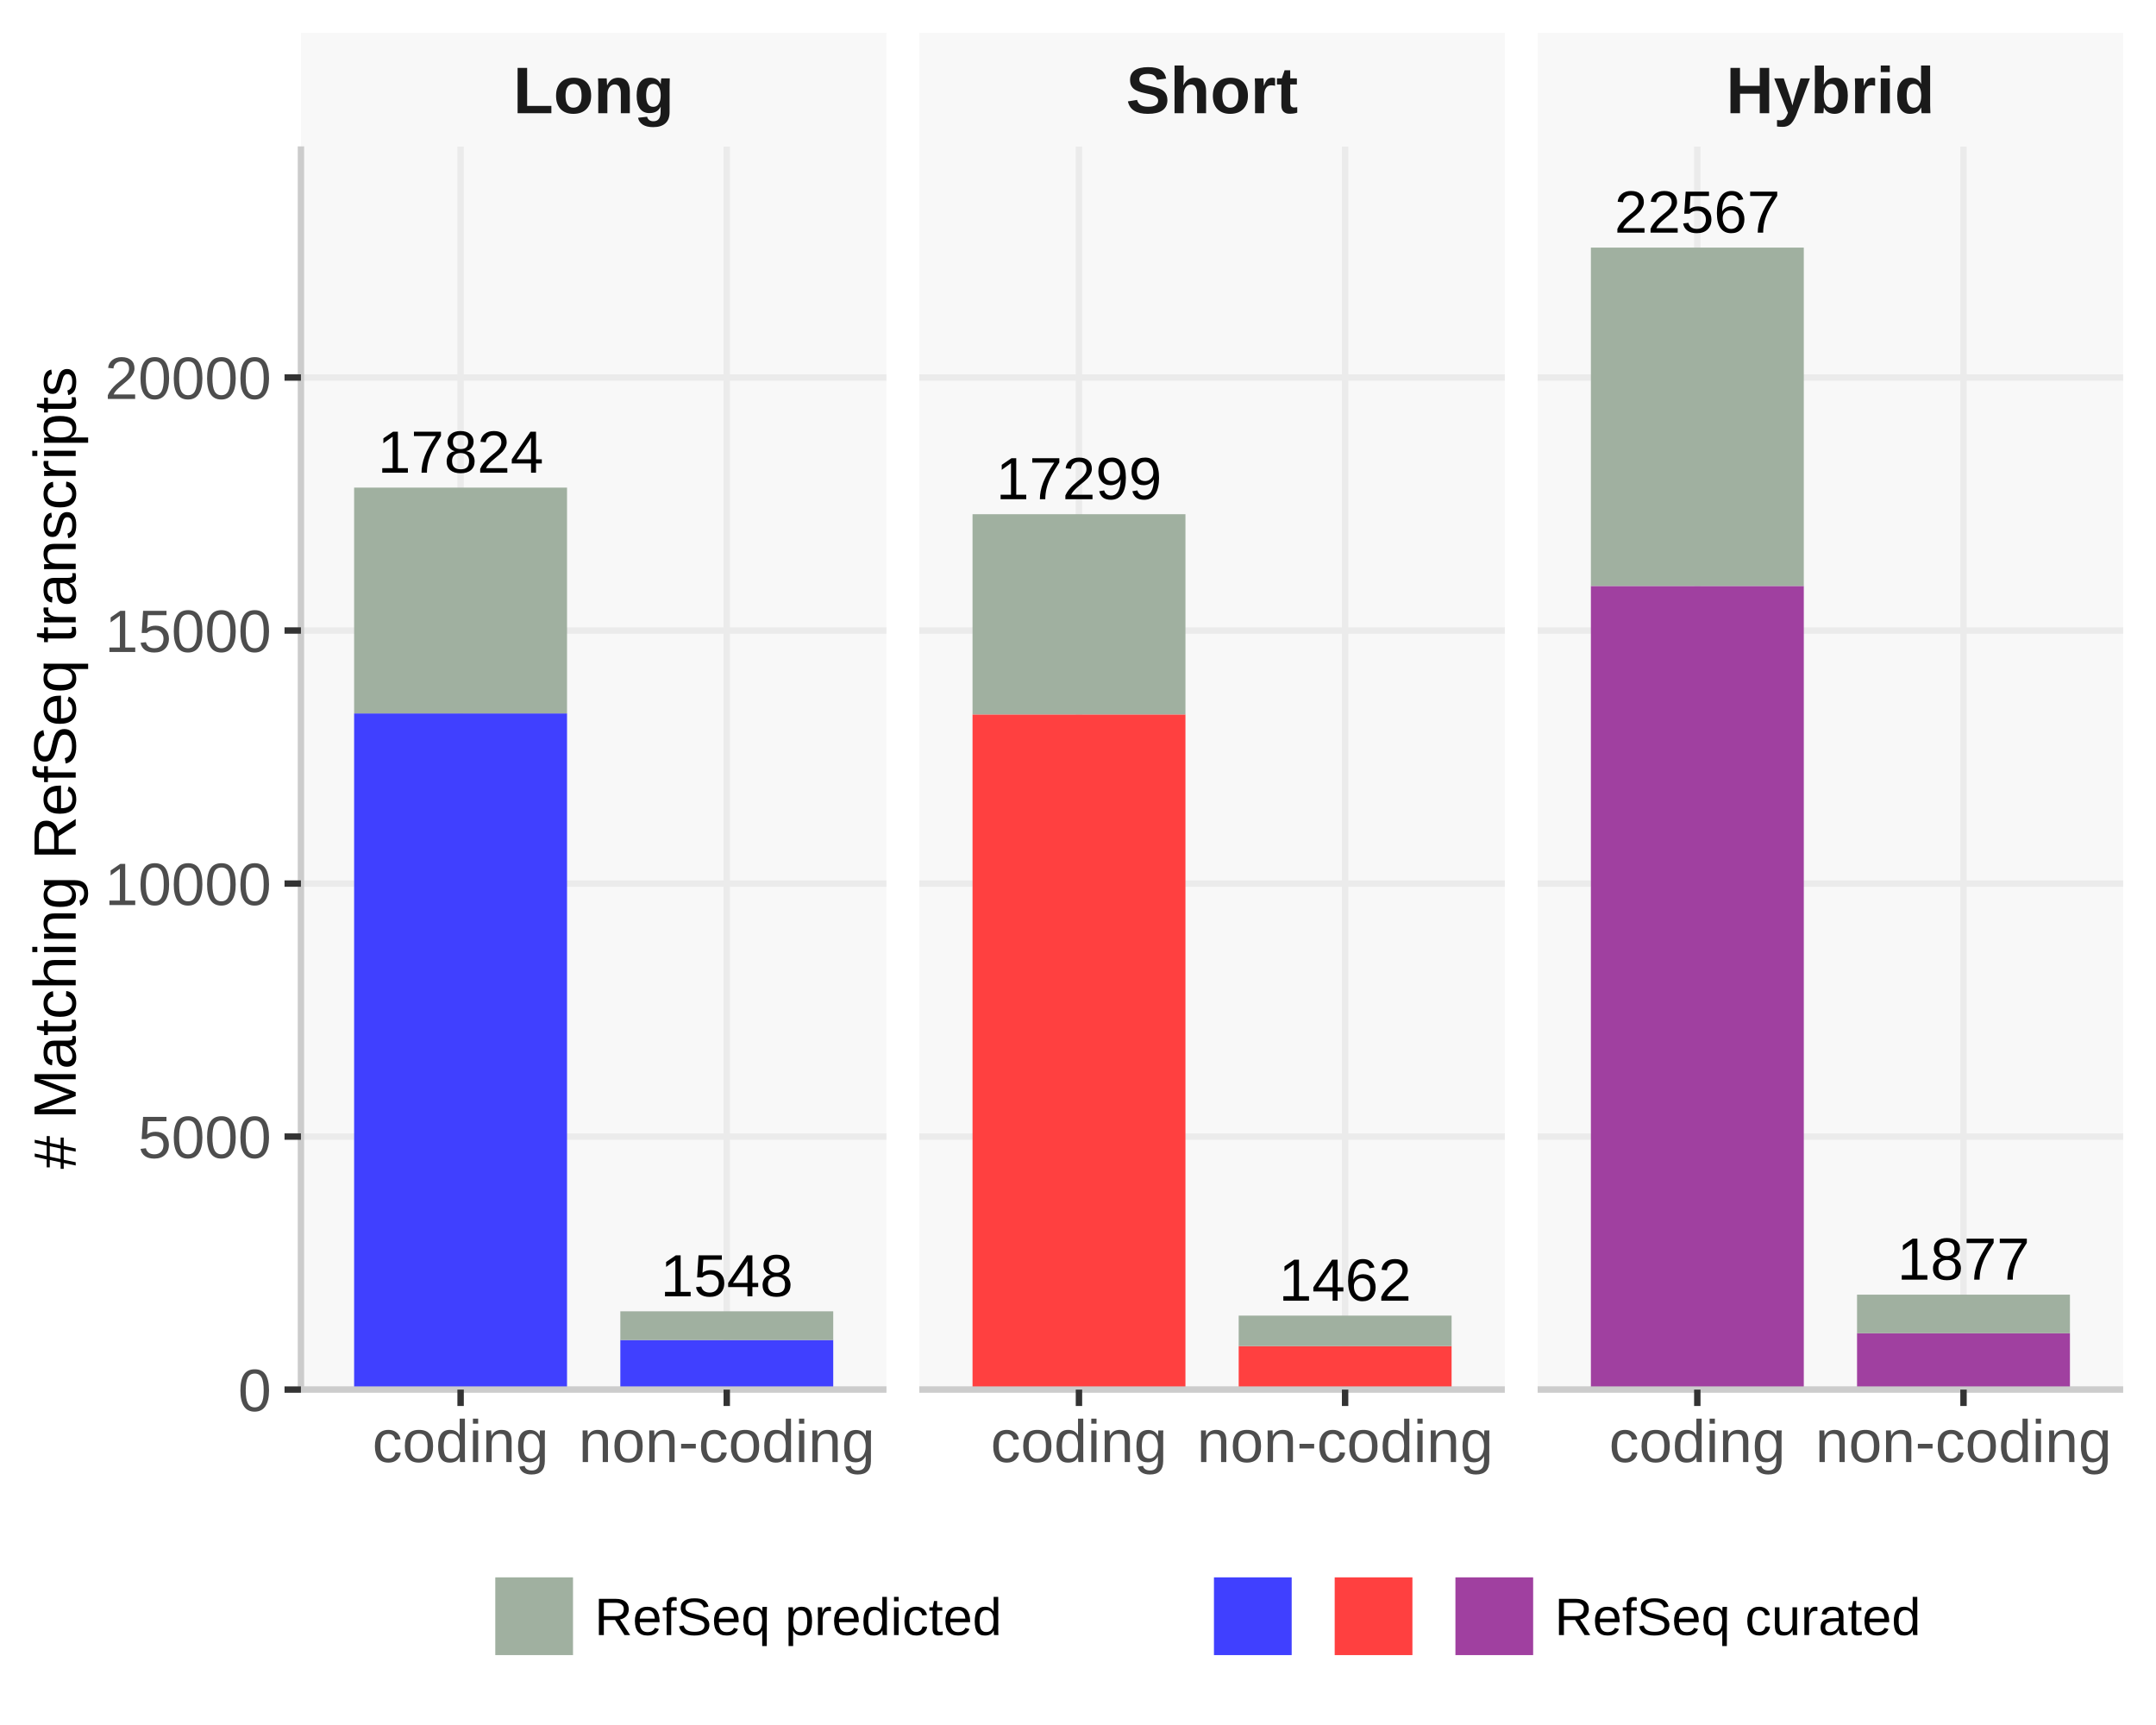
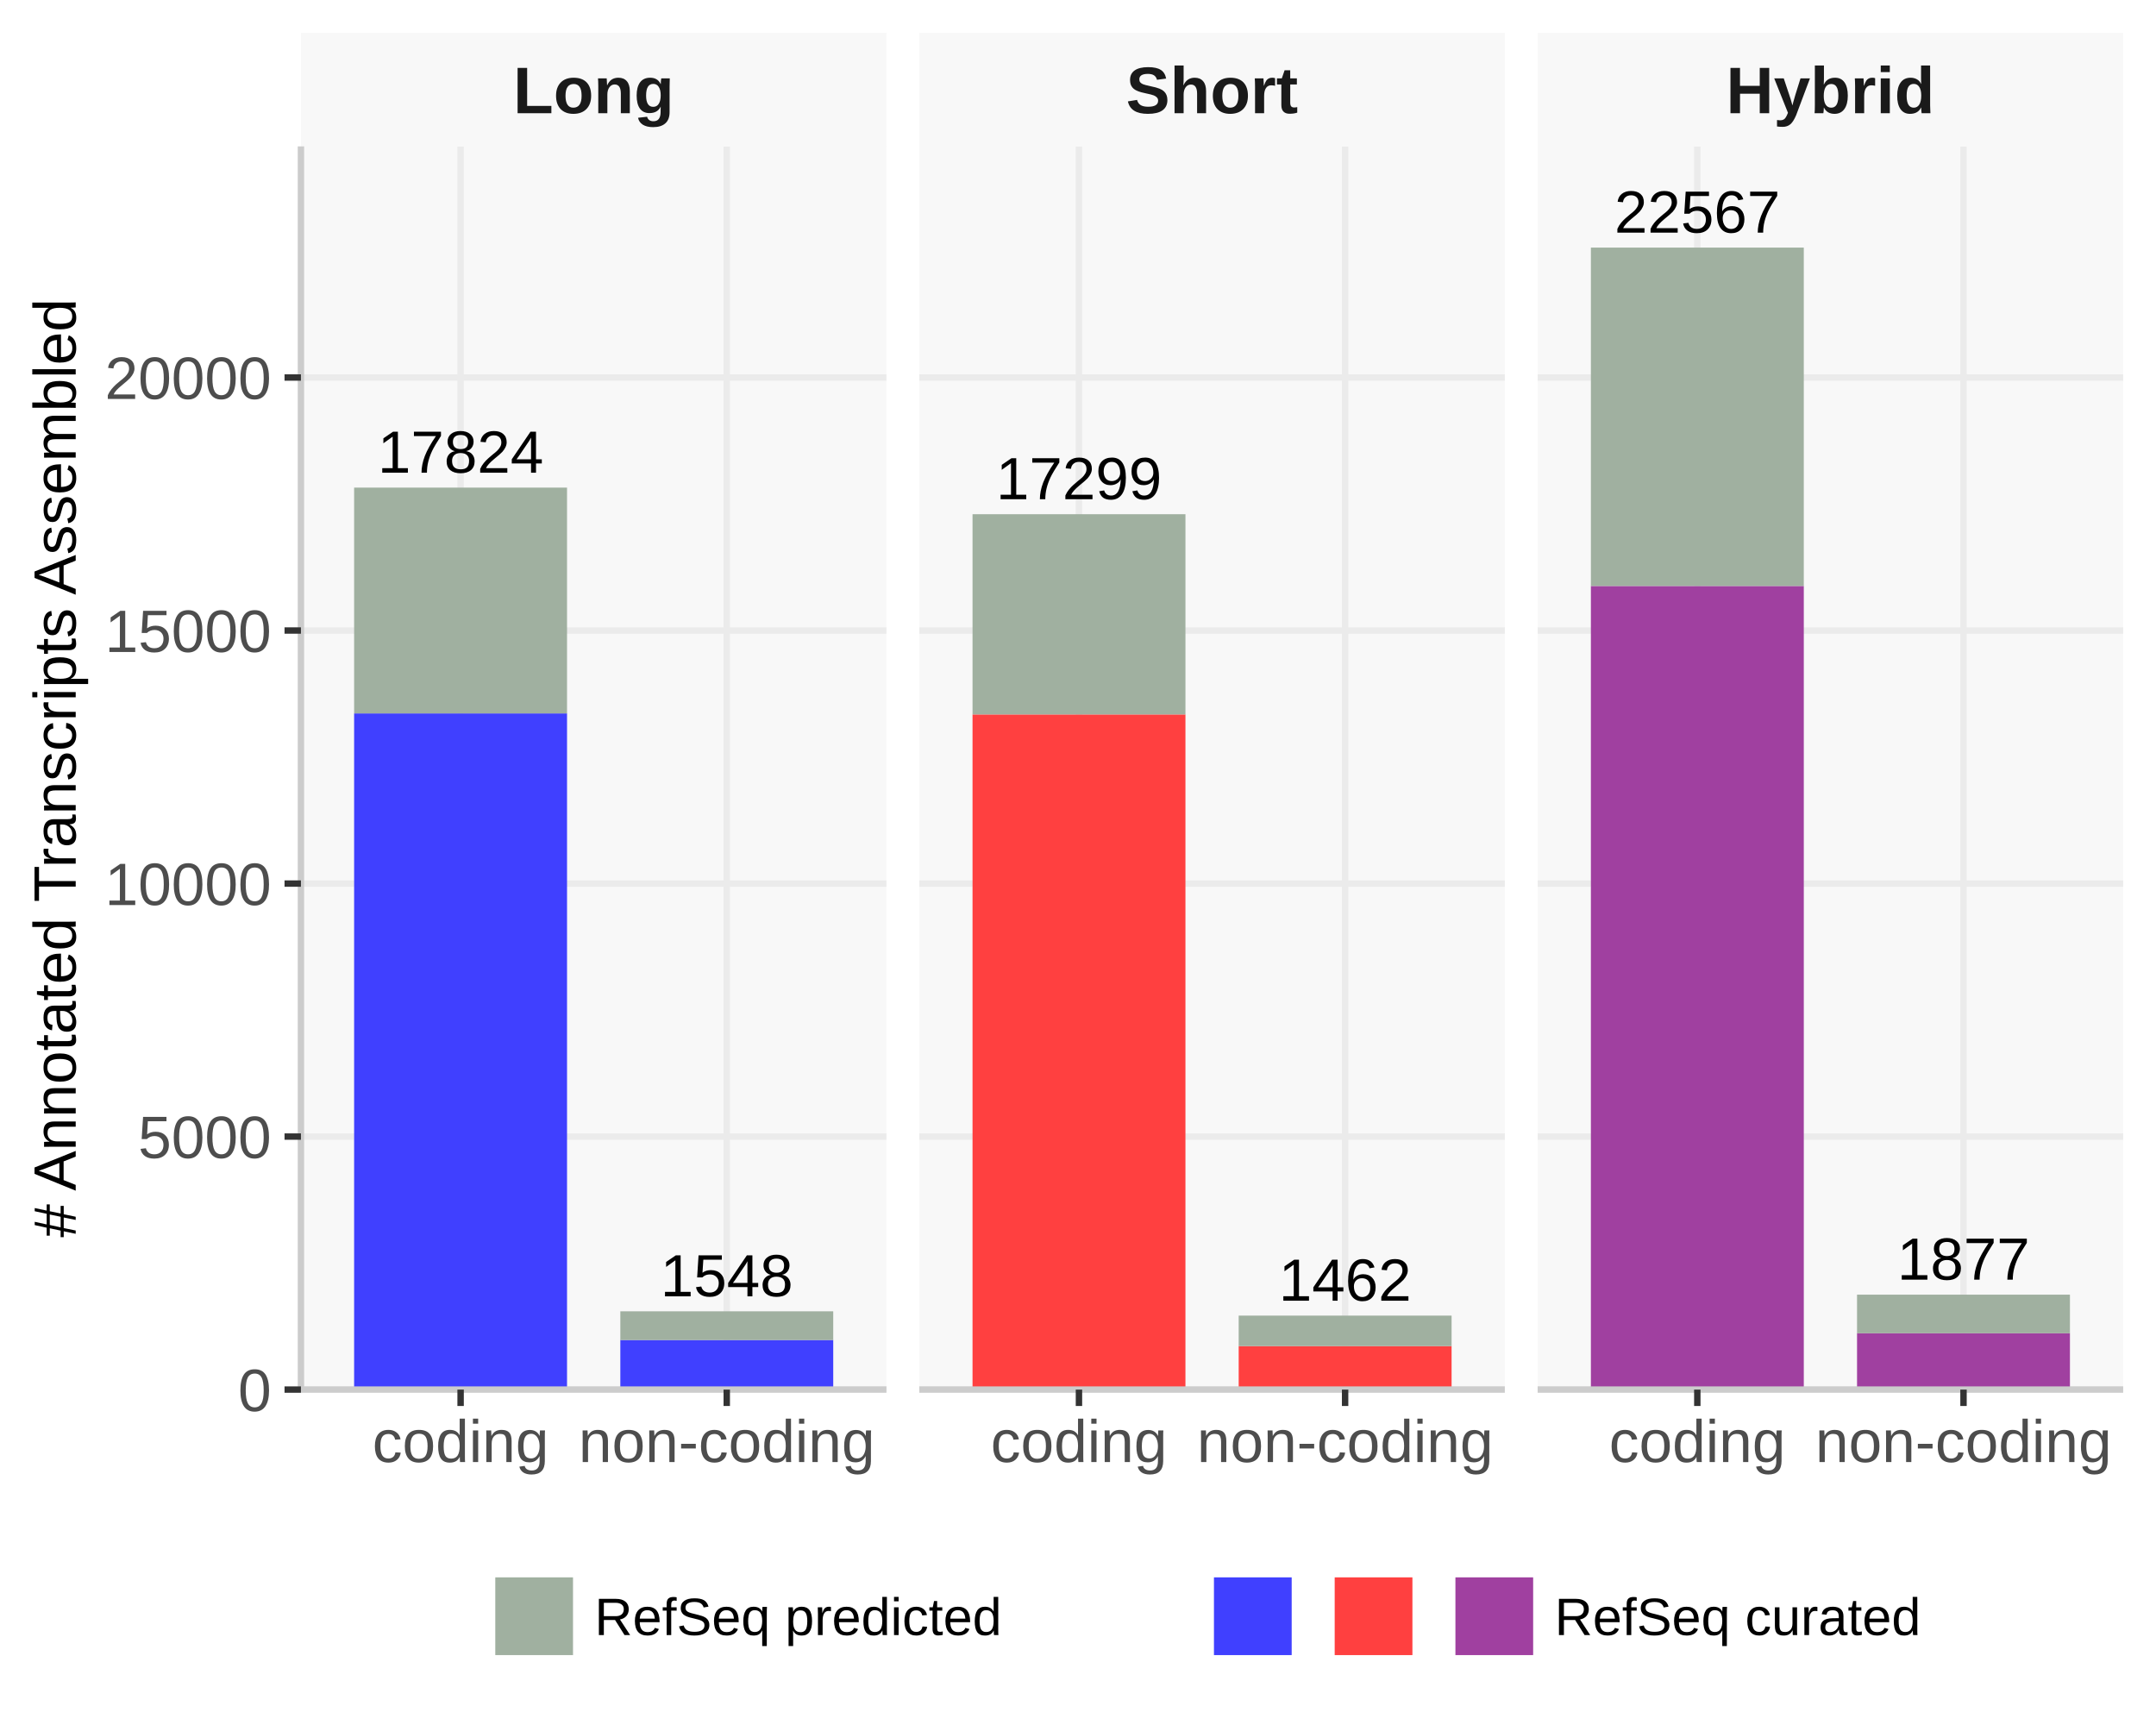
<svg xmlns="http://www.w3.org/2000/svg" class="svglite" width="360.00pt" height="288.00pt" viewBox="0 0 360.00 288.00">
  <defs>
    <style type="text/css">
    .svglite line, .svglite polyline, .svglite polygon, .svglite path, .svglite rect, .svglite circle {
      fill: none;
      stroke: #000000;
      stroke-linecap: round;
      stroke-linejoin: round;
      stroke-miterlimit: 10.00;
    }
    .svglite text {
      white-space: pre;
    }
  </style>
  </defs>
  <rect width="100%" height="100%" style="stroke: none; fill: #FFFFFF;" />
  <defs>
    <clipPath id="cpMC4wMHwzNjAuMDB8MC4wMHwyODguMDA=">
      <rect x="0.00" y="0.00" width="360.00" height="288.00" />
    </clipPath>
  </defs>
  <g clip-path="url(#cpMC4wMHwzNjAuMDB8MC4wMHwyODguMDA=)">
    <rect x="0" y="0.00" width="360.00" height="288.00" style="stroke-width: 1.07; stroke: #FFFFFF; fill: #FFFFFF;" />
  </g>
  <defs>
    <clipPath id="cpNTAuMjV8MTQ4LjAyfDI0LjQ0fDIzMi4wMA==">
      <rect x="50.25" y="24.44" width="97.77" height="207.56" />
    </clipPath>
  </defs>
  <g clip-path="url(#cpNTAuMjV8MTQ4LjAyfDI0LjQ0fDIzMi4wMA==)">
    <rect x="50.25" y="24.44" width="97.77" height="207.56" style="stroke-width: 1.07; stroke: none; fill: #F8F8F8;" />
    <polyline points="50.25,232.00 148.02,232.00 " style="stroke-width: 1.07; stroke: #EBEBEB; stroke-linecap: butt;" />
    <polyline points="50.25,189.76 148.02,189.76 " style="stroke-width: 1.07; stroke: #EBEBEB; stroke-linecap: butt;" />
    <polyline points="50.25,147.52 148.02,147.52 " style="stroke-width: 1.07; stroke: #EBEBEB; stroke-linecap: butt;" />
    <polyline points="50.25,105.27 148.02,105.27 " style="stroke-width: 1.07; stroke: #EBEBEB; stroke-linecap: butt;" />
    <polyline points="50.25,63.03 148.02,63.03 " style="stroke-width: 1.07; stroke: #EBEBEB; stroke-linecap: butt;" />
    <polyline points="76.91,232.00 76.91,24.44 " style="stroke-width: 1.07; stroke: #EBEBEB; stroke-linecap: butt;" />
    <polyline points="121.35,232.00 121.35,24.44 " style="stroke-width: 1.07; stroke: #EBEBEB; stroke-linecap: butt;" />
    <rect x="59.13" y="119.11" width="35.55" height="112.89" style="stroke-width: 1.07; stroke: none; stroke-linecap: square; stroke-linejoin: miter; fill: #4040FF;" />
    <rect x="59.13" y="81.41" width="35.55" height="37.70" style="stroke-width: 1.07; stroke: none; stroke-linecap: square; stroke-linejoin: miter; fill: #A0B0A0;" />
    <rect x="103.58" y="223.72" width="35.55" height="8.28" style="stroke-width: 1.07; stroke: none; stroke-linecap: square; stroke-linejoin: miter; fill: #4040FF;" />
    <rect x="103.58" y="218.93" width="35.55" height="4.80" style="stroke-width: 1.07; stroke: none; stroke-linecap: square; stroke-linejoin: miter; fill: #A0B0A0;" />
    <text x="121.35" y="216.43" text-anchor="middle" style="font-size: 9.96px; font-family: &quot;Arial&quot;;" textLength="22.15px" lengthAdjust="spacingAndGlyphs">1548</text>
    <text x="76.91" y="78.92" text-anchor="middle" style="font-size: 9.96px; font-family: &quot;Arial&quot;;" textLength="27.68px" lengthAdjust="spacingAndGlyphs">17824</text>
  </g>
  <g clip-path="url(#cpMC4wMHwzNjAuMDB8MC4wMHwyODguMDA=)">
</g>
  <defs>
    <clipPath id="cpMTUzLjUwfDI1MS4yN3wyNC40NHwyMzIuMDA=">
      <rect x="153.50" y="24.44" width="97.77" height="207.56" />
    </clipPath>
  </defs>
  <g clip-path="url(#cpMTUzLjUwfDI1MS4yN3wyNC40NHwyMzIuMDA=)">
    <rect x="153.50" y="24.44" width="97.77" height="207.56" style="stroke-width: 1.07; stroke: none; fill: #F8F8F8;" />
    <polyline points="153.50,232.00 251.27,232.00 " style="stroke-width: 1.07; stroke: #EBEBEB; stroke-linecap: butt;" />
    <polyline points="153.50,189.76 251.27,189.76 " style="stroke-width: 1.07; stroke: #EBEBEB; stroke-linecap: butt;" />
    <polyline points="153.50,147.52 251.27,147.52 " style="stroke-width: 1.07; stroke: #EBEBEB; stroke-linecap: butt;" />
    <polyline points="153.50,105.27 251.27,105.27 " style="stroke-width: 1.07; stroke: #EBEBEB; stroke-linecap: butt;" />
    <polyline points="153.50,63.03 251.27,63.03 " style="stroke-width: 1.07; stroke: #EBEBEB; stroke-linecap: butt;" />
    <polyline points="180.16,232.00 180.16,24.44 " style="stroke-width: 1.07; stroke: #EBEBEB; stroke-linecap: butt;" />
    <polyline points="224.60,232.00 224.60,24.44 " style="stroke-width: 1.07; stroke: #EBEBEB; stroke-linecap: butt;" />
    <rect x="162.39" y="119.28" width="35.55" height="112.72" style="stroke-width: 1.07; stroke: none; stroke-linecap: square; stroke-linejoin: miter; fill: #FF4040;" />
    <rect x="162.39" y="85.85" width="35.55" height="33.43" style="stroke-width: 1.07; stroke: none; stroke-linecap: square; stroke-linejoin: miter; fill: #A0B0A0;" />
    <rect x="206.83" y="224.74" width="35.55" height="7.27" style="stroke-width: 1.07; stroke: none; stroke-linecap: square; stroke-linejoin: miter; fill: #FF4040;" />
    <rect x="206.83" y="219.65" width="35.55" height="5.09" style="stroke-width: 1.07; stroke: none; stroke-linecap: square; stroke-linejoin: miter; fill: #A0B0A0;" />
    <text x="224.60" y="217.16" text-anchor="middle" style="font-size: 9.96px; font-family: &quot;Arial&quot;;" textLength="22.15px" lengthAdjust="spacingAndGlyphs">1462</text>
    <text x="180.16" y="83.35" text-anchor="middle" style="font-size: 9.96px; font-family: &quot;Arial&quot;;" textLength="27.68px" lengthAdjust="spacingAndGlyphs">17299</text>
  </g>
  <g clip-path="url(#cpMC4wMHwzNjAuMDB8MC4wMHwyODguMDA=)">
</g>
  <defs>
    <clipPath id="cpMjU2Ljc1fDM1NC41MnwyNC40NHwyMzIuMDA=">
      <rect x="256.75" y="24.44" width="97.77" height="207.56" />
    </clipPath>
  </defs>
  <g clip-path="url(#cpMjU2Ljc1fDM1NC41MnwyNC40NHwyMzIuMDA=)">
    <rect x="256.75" y="24.44" width="97.77" height="207.56" style="stroke-width: 1.07; stroke: none; fill: #F8F8F8;" />
    <polyline points="256.75,232.00 354.52,232.00 " style="stroke-width: 1.07; stroke: #EBEBEB; stroke-linecap: butt;" />
    <polyline points="256.75,189.76 354.52,189.76 " style="stroke-width: 1.07; stroke: #EBEBEB; stroke-linecap: butt;" />
    <polyline points="256.75,147.52 354.52,147.52 " style="stroke-width: 1.07; stroke: #EBEBEB; stroke-linecap: butt;" />
    <polyline points="256.75,105.27 354.52,105.27 " style="stroke-width: 1.07; stroke: #EBEBEB; stroke-linecap: butt;" />
    <polyline points="256.75,63.03 354.52,63.03 " style="stroke-width: 1.07; stroke: #EBEBEB; stroke-linecap: butt;" />
    <polyline points="283.41,232.00 283.41,24.44 " style="stroke-width: 1.07; stroke: #EBEBEB; stroke-linecap: butt;" />
    <polyline points="327.86,232.00 327.86,24.44 " style="stroke-width: 1.07; stroke: #EBEBEB; stroke-linecap: butt;" />
    <rect x="265.64" y="97.83" width="35.55" height="134.18" style="stroke-width: 1.07; stroke: none; stroke-linecap: square; stroke-linejoin: miter; fill: #A040A0;" />
    <rect x="265.64" y="41.34" width="35.55" height="56.49" style="stroke-width: 1.07; stroke: none; stroke-linecap: square; stroke-linejoin: miter; fill: #A0B0A0;" />
    <rect x="310.08" y="222.58" width="35.55" height="9.42" style="stroke-width: 1.07; stroke: none; stroke-linecap: square; stroke-linejoin: miter; fill: #A040A0;" />
    <rect x="310.08" y="216.15" width="35.55" height="6.44" style="stroke-width: 1.07; stroke: none; stroke-linecap: square; stroke-linejoin: miter; fill: #A0B0A0;" />
    <text x="327.86" y="213.65" text-anchor="middle" style="font-size: 9.96px; font-family: &quot;Arial&quot;;" textLength="22.15px" lengthAdjust="spacingAndGlyphs">1877</text>
    <text x="283.41" y="38.84" text-anchor="middle" style="font-size: 9.96px; font-family: &quot;Arial&quot;;" textLength="27.68px" lengthAdjust="spacingAndGlyphs">22567</text>
  </g>
  <g clip-path="url(#cpMC4wMHwzNjAuMDB8MC4wMHwyODguMDA=)">
</g>
  <defs>
    <clipPath id="cpNTAuMjV8MTQ4LjAyfDUuNDh8MjQuNDQ=">
      <rect x="50.25" y="5.48" width="97.77" height="18.96" />
    </clipPath>
  </defs>
  <g clip-path="url(#cpNTAuMjV8MTQ4LjAyfDUuNDh8MjQuNDQ=)">
    <rect x="50.25" y="5.48" width="97.77" height="18.96" style="stroke-width: 3.20; stroke: #F8F8F8; fill: #F8F8F8;" />
    <text x="99.13" y="18.90" text-anchor="middle" style="font-size: 11.00px; font-weight: bold;fill: #1A1A1A; font-family: &quot;Arial&quot;;" textLength="26.87px" lengthAdjust="spacingAndGlyphs">Long</text>
  </g>
  <g clip-path="url(#cpMC4wMHwzNjAuMDB8MC4wMHwyODguMDA=)">
</g>
  <defs>
    <clipPath id="cpMTUzLjUwfDI1MS4yN3w1LjQ4fDI0LjQ0">
      <rect x="153.50" y="5.48" width="97.77" height="18.96" />
    </clipPath>
  </defs>
  <g clip-path="url(#cpMTUzLjUwfDI1MS4yN3w1LjQ4fDI0LjQ0)">
    <rect x="153.50" y="5.48" width="97.77" height="18.96" style="stroke-width: 3.20; stroke: #F8F8F8; fill: #F8F8F8;" />
    <text x="202.38" y="18.90" text-anchor="middle" style="font-size: 11.00px; font-weight: bold;fill: #1A1A1A; font-family: &quot;Arial&quot;;" textLength="28.72px" lengthAdjust="spacingAndGlyphs">Short</text>
  </g>
  <g clip-path="url(#cpMC4wMHwzNjAuMDB8MC4wMHwyODguMDA=)">
</g>
  <defs>
    <clipPath id="cpMjU2Ljc1fDM1NC41Mnw1LjQ4fDI0LjQ0">
      <rect x="256.75" y="5.48" width="97.77" height="18.96" />
    </clipPath>
  </defs>
  <g clip-path="url(#cpMjU2Ljc1fDM1NC41Mnw1LjQ4fDI0LjQ0)">
    <rect x="256.75" y="5.48" width="97.77" height="18.96" style="stroke-width: 3.20; stroke: #F8F8F8; fill: #F8F8F8;" />
    <text x="305.63" y="18.90" text-anchor="middle" style="font-size: 11.00px; font-weight: bold;fill: #1A1A1A; font-family: &quot;Arial&quot;;" textLength="34.84px" lengthAdjust="spacingAndGlyphs">Hybrid</text>
  </g>
  <g clip-path="url(#cpMC4wMHwzNjAuMDB8MC4wMHwyODguMDA=)">
    <polyline points="50.25,232.00 148.02,232.00 " style="stroke-width: 1.07; stroke: #CCCCCC; stroke-linecap: butt;" />
    <polyline points="76.91,234.74 76.91,232.00 " style="stroke-width: 1.07; stroke: #333333; stroke-linecap: butt;" />
    <polyline points="121.35,234.74 121.35,232.00 " style="stroke-width: 1.07; stroke: #333333; stroke-linecap: butt;" />
    <text x="76.91" y="244.10" text-anchor="middle" style="font-size: 10.00px;fill: #4D4D4D; font-family: &quot;Arial&quot;;" textLength="29.49px" lengthAdjust="spacingAndGlyphs">coding</text>
    <text x="121.35" y="244.10" text-anchor="middle" style="font-size: 10.00px;fill: #4D4D4D; font-family: &quot;Arial&quot;;" textLength="49.52px" lengthAdjust="spacingAndGlyphs">non-coding</text>
    <polyline points="153.50,232.00 251.27,232.00 " style="stroke-width: 1.07; stroke: #CCCCCC; stroke-linecap: butt;" />
    <polyline points="180.16,234.74 180.16,232.00 " style="stroke-width: 1.07; stroke: #333333; stroke-linecap: butt;" />
    <polyline points="224.60,234.74 224.60,232.00 " style="stroke-width: 1.07; stroke: #333333; stroke-linecap: butt;" />
    <text x="180.16" y="244.10" text-anchor="middle" style="font-size: 10.00px;fill: #4D4D4D; font-family: &quot;Arial&quot;;" textLength="29.49px" lengthAdjust="spacingAndGlyphs">coding</text>
    <text x="224.60" y="244.10" text-anchor="middle" style="font-size: 10.00px;fill: #4D4D4D; font-family: &quot;Arial&quot;;" textLength="49.52px" lengthAdjust="spacingAndGlyphs">non-coding</text>
    <polyline points="256.75,232.00 354.52,232.00 " style="stroke-width: 1.07; stroke: #CCCCCC; stroke-linecap: butt;" />
    <polyline points="283.41,234.74 283.41,232.00 " style="stroke-width: 1.07; stroke: #333333; stroke-linecap: butt;" />
    <polyline points="327.86,234.74 327.86,232.00 " style="stroke-width: 1.07; stroke: #333333; stroke-linecap: butt;" />
    <text x="283.41" y="244.10" text-anchor="middle" style="font-size: 10.00px;fill: #4D4D4D; font-family: &quot;Arial&quot;;" textLength="29.49px" lengthAdjust="spacingAndGlyphs">coding</text>
    <text x="327.86" y="244.10" text-anchor="middle" style="font-size: 10.00px;fill: #4D4D4D; font-family: &quot;Arial&quot;;" textLength="49.52px" lengthAdjust="spacingAndGlyphs">non-coding</text>
    <polyline points="50.25,232.00 50.25,24.44 " style="stroke-width: 1.07; stroke: #CCCCCC; stroke-linecap: butt;" />
    <text x="45.31" y="235.59" text-anchor="end" style="font-size: 10.00px;fill: #4D4D4D; font-family: &quot;Arial&quot;;" textLength="5.57px" lengthAdjust="spacingAndGlyphs">0</text>
    <text x="45.31" y="193.34" text-anchor="end" style="font-size: 10.00px;fill: #4D4D4D; font-family: &quot;Arial&quot;;" textLength="22.26px" lengthAdjust="spacingAndGlyphs">5000</text>
    <text x="45.31" y="151.10" text-anchor="end" style="font-size: 10.00px;fill: #4D4D4D; font-family: &quot;Arial&quot;;" textLength="27.83px" lengthAdjust="spacingAndGlyphs">10000</text>
    <text x="45.31" y="108.85" text-anchor="end" style="font-size: 10.00px;fill: #4D4D4D; font-family: &quot;Arial&quot;;" textLength="27.83px" lengthAdjust="spacingAndGlyphs">15000</text>
    <text x="45.31" y="66.61" text-anchor="end" style="font-size: 10.00px;fill: #4D4D4D; font-family: &quot;Arial&quot;;" textLength="27.83px" lengthAdjust="spacingAndGlyphs">20000</text>
    <polyline points="47.51,232.00 50.25,232.00 " style="stroke-width: 1.07; stroke: #333333; stroke-linecap: butt;" />
    <polyline points="47.51,189.76 50.25,189.76 " style="stroke-width: 1.07; stroke: #333333; stroke-linecap: butt;" />
    <polyline points="47.51,147.52 50.25,147.52 " style="stroke-width: 1.07; stroke: #333333; stroke-linecap: butt;" />
    <polyline points="47.51,105.27 50.25,105.27 " style="stroke-width: 1.07; stroke: #333333; stroke-linecap: butt;" />
    <polyline points="47.51,63.03 50.25,63.03 " style="stroke-width: 1.07; stroke: #333333; stroke-linecap: butt;" />
-     <text transform="translate(12.64,128.22) rotate(-90)" text-anchor="middle" style="font-size: 10.00px; font-family: &quot;Arial&quot;;" textLength="134.03px" lengthAdjust="spacingAndGlyphs"># Matching RefSeq transcripts</text>
+     <text transform="translate(12.64,128.22) rotate(-90)" text-anchor="middle" style="font-size: 10.00px; font-family: &quot;Arial&quot;;" textLength="156.84px" lengthAdjust="spacingAndGlyphs"># Annotated Transcripts Assembled</text>
    <rect x="73.64" y="257.16" width="257.49" height="25.36" style="stroke-width: 1.07; stroke: none; fill: #FFFFFF;" />
    <rect x="82.00" y="262.64" width="14.40" height="14.40" style="stroke-width: 1.07; stroke: none; fill: #FFFFFF;" />
    <rect x="82.70" y="263.35" width="12.98" height="12.98" style="stroke-width: 1.07; stroke: none; stroke-linecap: square; stroke-linejoin: miter; fill: #A0B0A0;" />
    <rect x="201.99" y="262.64" width="14.40" height="14.40" style="stroke-width: 1.07; stroke: none; fill: #FFFFFF;" />
    <rect x="202.70" y="263.35" width="12.98" height="12.98" style="stroke-width: 1.07; stroke: none; stroke-linecap: square; stroke-linejoin: miter; fill: #4040FF;" />
    <rect x="222.15" y="262.64" width="14.40" height="14.40" style="stroke-width: 1.07; stroke: none; fill: #FFFFFF;" />
    <rect x="222.86" y="263.35" width="12.98" height="12.98" style="stroke-width: 1.07; stroke: none; stroke-linecap: square; stroke-linejoin: miter; fill: #FF4040;" />
    <rect x="242.31" y="262.64" width="14.40" height="14.40" style="stroke-width: 1.07; stroke: none; fill: #FFFFFF;" />
    <rect x="243.02" y="263.35" width="12.98" height="12.98" style="stroke-width: 1.07; stroke: none; stroke-linecap: square; stroke-linejoin: miter; fill: #A040A0;" />
    <text x="99.28" y="272.99" style="font-size: 8.80px; font-family: &quot;Arial&quot;;" textLength="99.84px" lengthAdjust="spacingAndGlyphs">  RefSeq predicted           </text>
    <text x="259.59" y="272.99" style="font-size: 8.80px; font-family: &quot;Arial&quot;;" textLength="66.06px" lengthAdjust="spacingAndGlyphs">  RefSeq curated</text>
  </g>
</svg>
